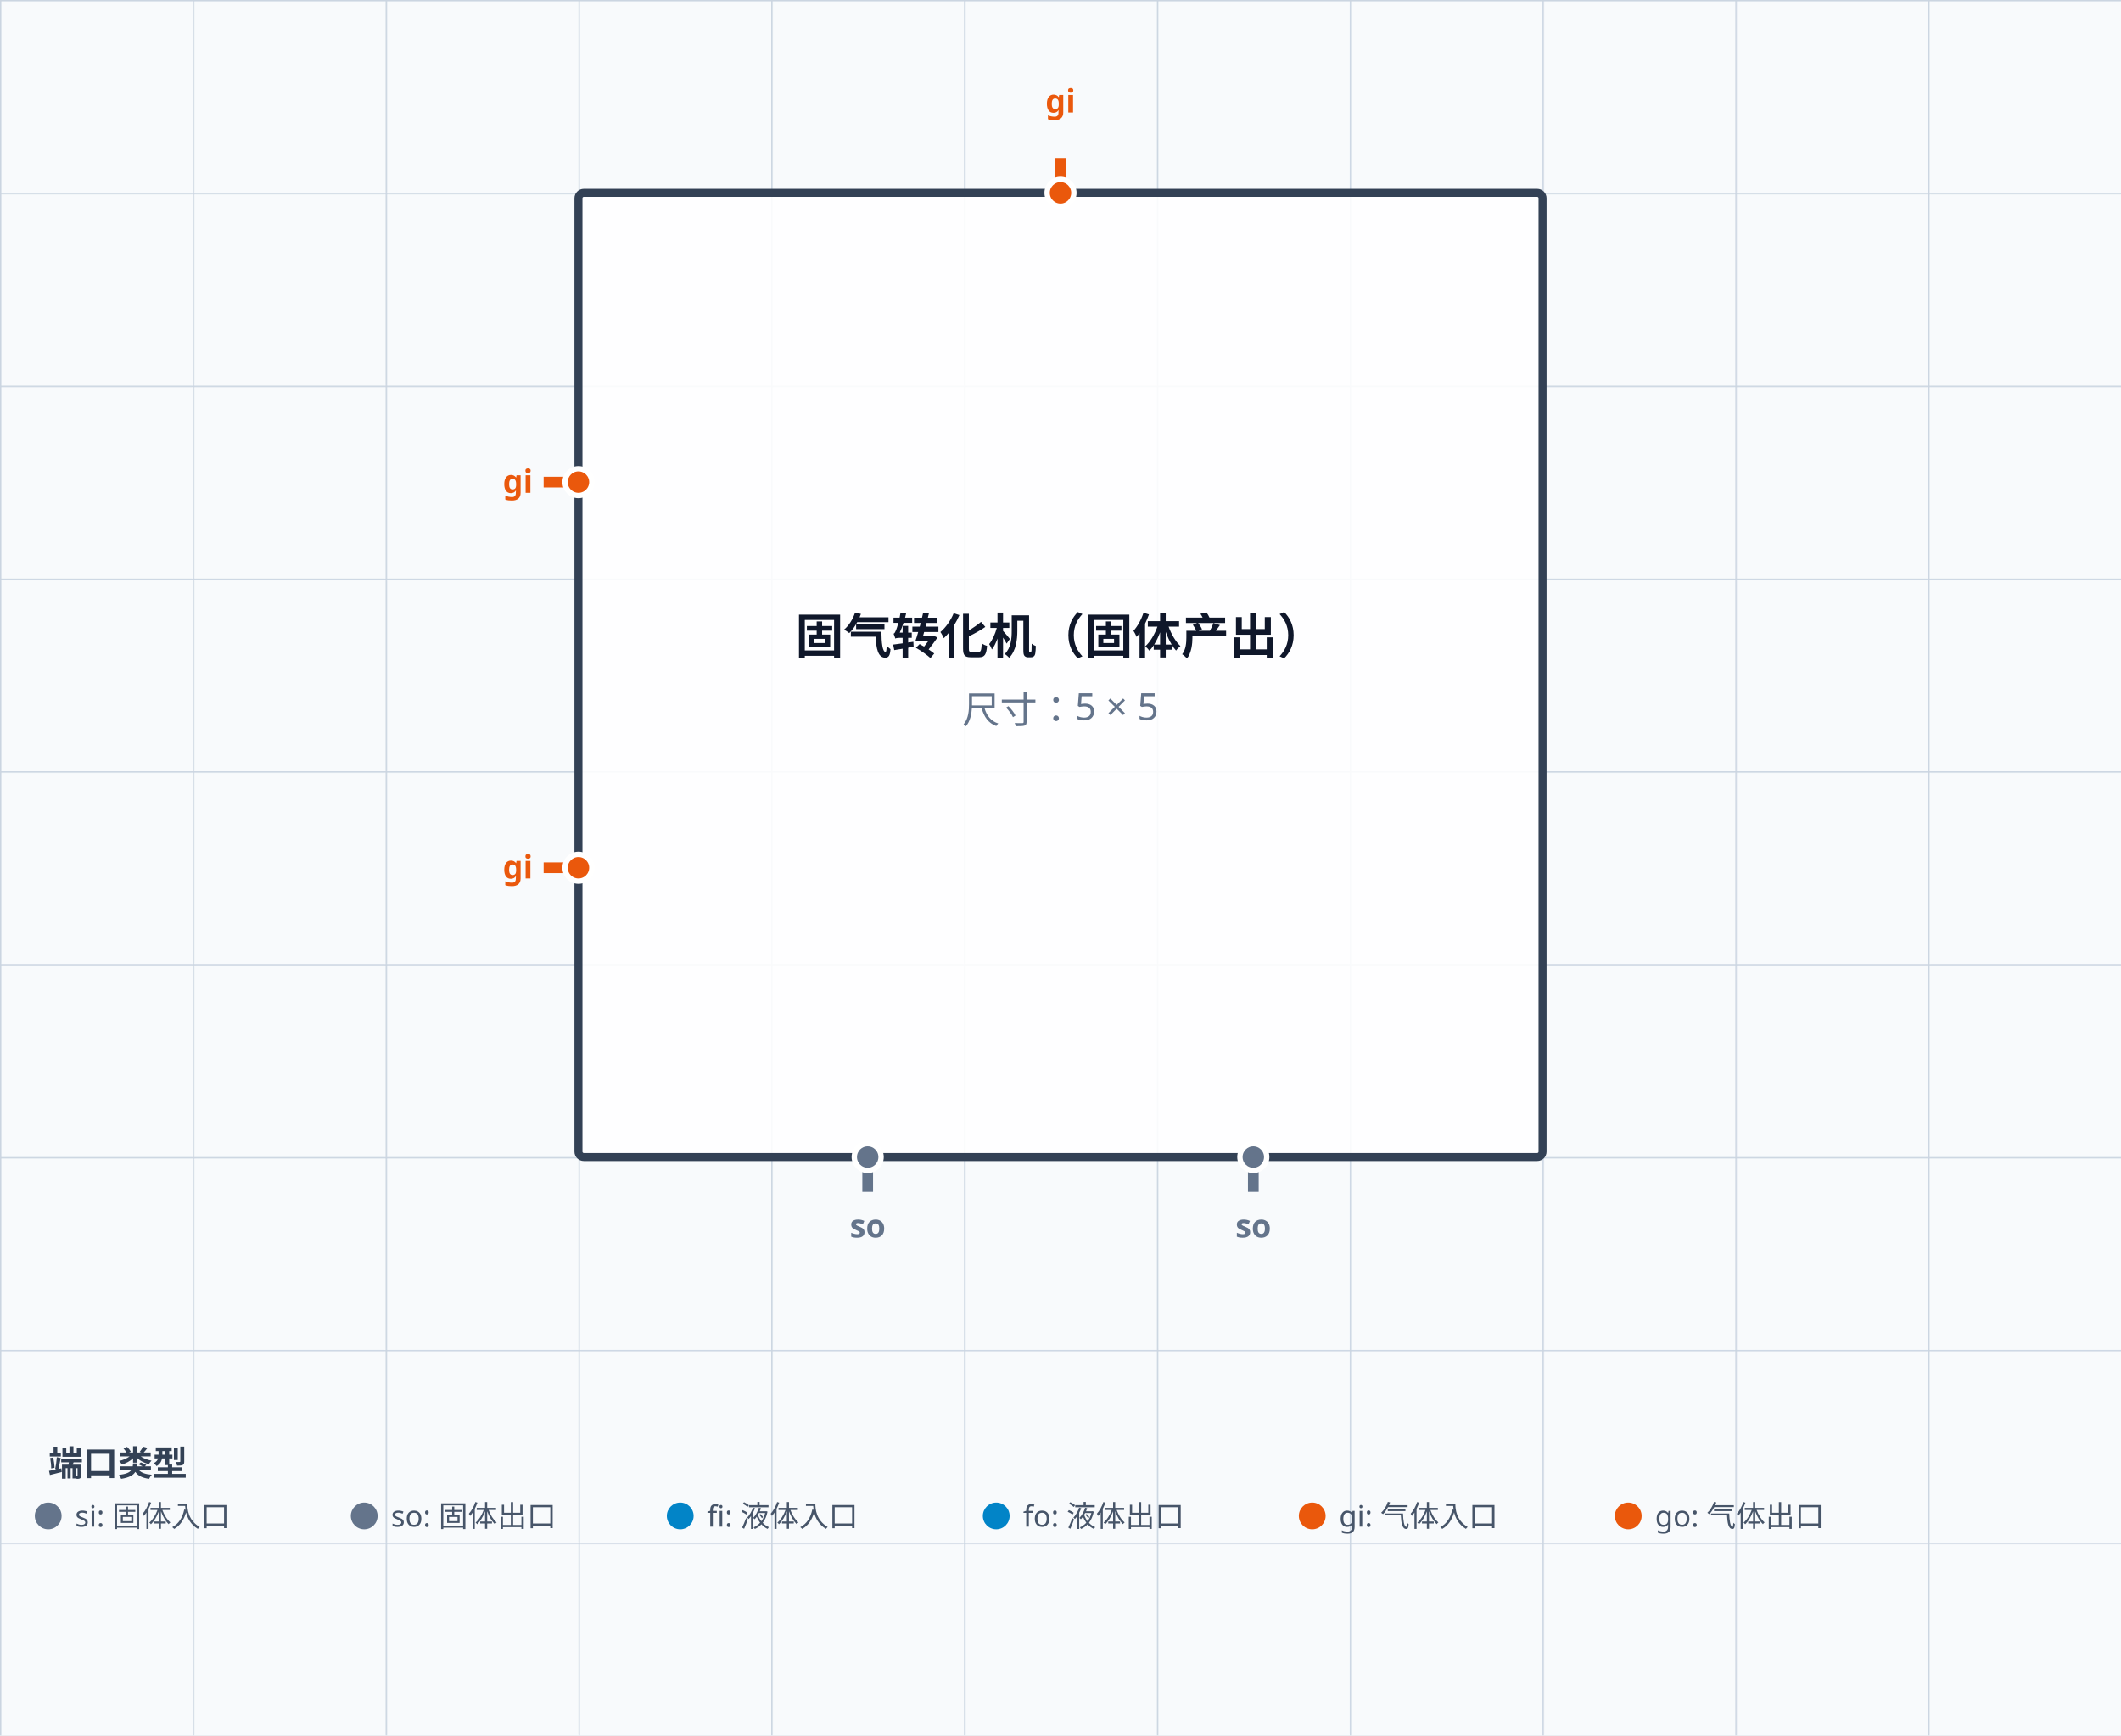
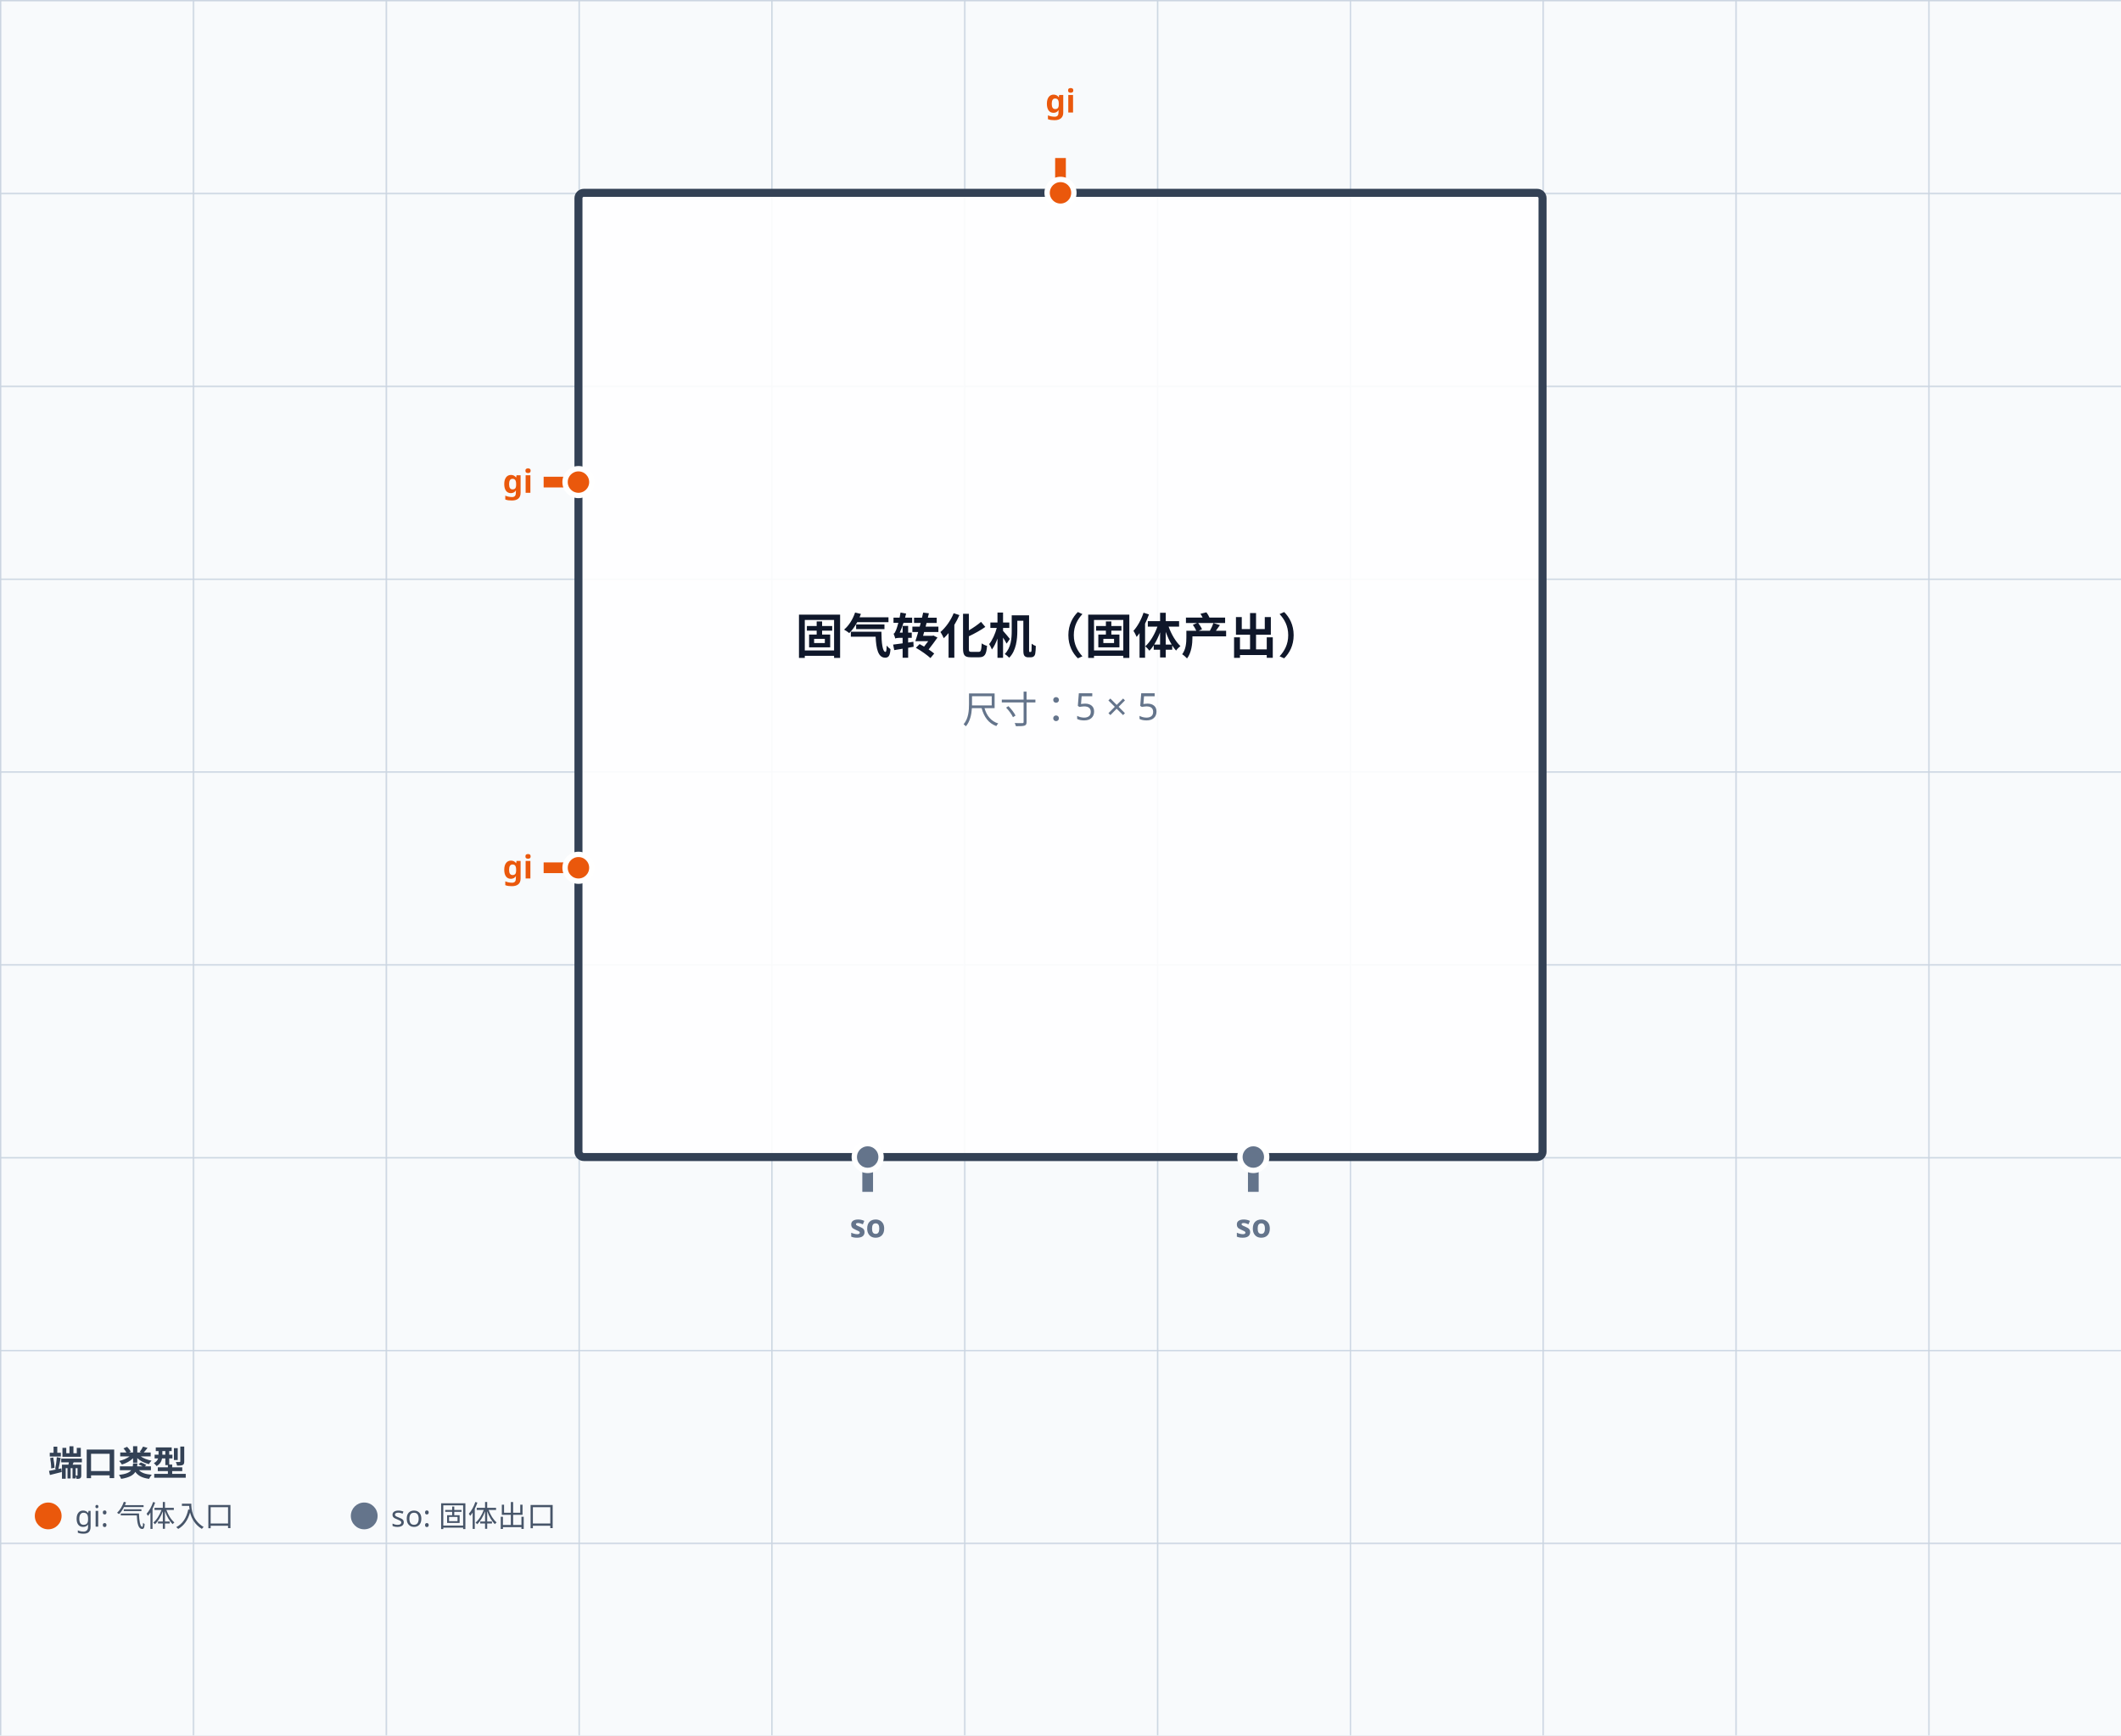
<svg xmlns="http://www.w3.org/2000/svg" width="792" height="648" viewBox="0 0 792 648">
  <defs>
    <pattern id="grid" width="72" height="72" patternUnits="userSpaceOnUse">
      <path d="M 72 0 L 0 0 0 72" fill="none" stroke="#cbd5e1" stroke-width="1" />
    </pattern>
  </defs>
  <rect width="100%" height="100%" fill="#f8fafc" />
  <rect width="100%" height="100%" fill="url(#grid)" />
  <rect x="216" y="72" width="360" height="360" rx="2" fill="#ffffff" fill-opacity="0.88" stroke="#334155" stroke-width="3" />
  <text x="396" y="244" text-anchor="middle" font-family="sans-serif" font-size="18" font-weight="700" fill="#0f172a">固气转化机（固体产出）</text>
  <text x="396" y="270" text-anchor="middle" font-family="sans-serif" font-size="14" fill="#64748b">尺寸：5 × 5</text>
  <line x1="396.0" y1="72" x2="396.0" y2="59" stroke="#ea580c" stroke-width="4" />
  <circle cx="396.0" cy="72.0" r="5" fill="#ea580c" stroke="#ffffff" stroke-width="2" />
  <text x="396.0" y="42.0" text-anchor="middle" font-family="sans-serif" font-size="12" font-weight="700" fill="#ea580c">gi</text>
  <line x1="324.0" y1="432" x2="324.0" y2="445" stroke="#64748b" stroke-width="4" />
  <circle cx="324.0" cy="432.0" r="5" fill="#64748b" stroke="#ffffff" stroke-width="2" />
  <text x="324.0" y="462.0" text-anchor="middle" font-family="sans-serif" font-size="12" font-weight="700" fill="#64748b">so</text>
  <line x1="468.0" y1="432" x2="468.0" y2="445" stroke="#64748b" stroke-width="4" />
  <circle cx="468.0" cy="432.0" r="5" fill="#64748b" stroke="#ffffff" stroke-width="2" />
  <text x="468.0" y="462.0" text-anchor="middle" font-family="sans-serif" font-size="12" font-weight="700" fill="#64748b">so</text>
  <line x1="216" y1="180.0" x2="203" y2="180.0" stroke="#ea580c" stroke-width="4" />
  <circle cx="216.0" cy="180.0" r="5" fill="#ea580c" stroke="#ffffff" stroke-width="2" />
  <text x="199.0" y="184.0" text-anchor="end" font-family="sans-serif" font-size="12" font-weight="700" fill="#ea580c">gi</text>
  <line x1="216" y1="324.0" x2="203" y2="324.0" stroke="#ea580c" stroke-width="4" />
  <circle cx="216.0" cy="324.0" r="5" fill="#ea580c" stroke="#ffffff" stroke-width="2" />
  <text x="199.0" y="328.0" text-anchor="end" font-family="sans-serif" font-size="12" font-weight="700" fill="#ea580c">gi</text>
  <text x="18" y="551" font-family="sans-serif" font-size="13" font-weight="700" fill="#334155">端口类型</text>
-   <circle cx="18" cy="566" r="5" fill="#64748b" />
-   <text x="28" y="570" font-family="sans-serif" font-size="11" fill="#475569">si: 固体入口</text>
+   <circle cx="18" cy="566" r="5" fill="#ea580c" />
+   <text x="28" y="570" font-family="sans-serif" font-size="11" fill="#475569">gi: 气体入口</text>
  <circle cx="136" cy="566" r="5" fill="#64748b" />
  <text x="146" y="570" font-family="sans-serif" font-size="11" fill="#475569">so: 固体出口</text>
-   <circle cx="254" cy="566" r="5" fill="#0284c7" />
-   <text x="264" y="570" font-family="sans-serif" font-size="11" fill="#475569">fi: 液体入口</text>
-   <circle cx="372" cy="566" r="5" fill="#0284c7" />
-   <text x="382" y="570" font-family="sans-serif" font-size="11" fill="#475569">fo: 液体出口</text>
-   <circle cx="490" cy="566" r="5" fill="#ea580c" />
-   <text x="500" y="570" font-family="sans-serif" font-size="11" fill="#475569">gi: 气体入口</text>
-   <circle cx="608" cy="566" r="5" fill="#ea580c" />
-   <text x="618" y="570" font-family="sans-serif" font-size="11" fill="#475569">go: 气体出口</text>
</svg>
